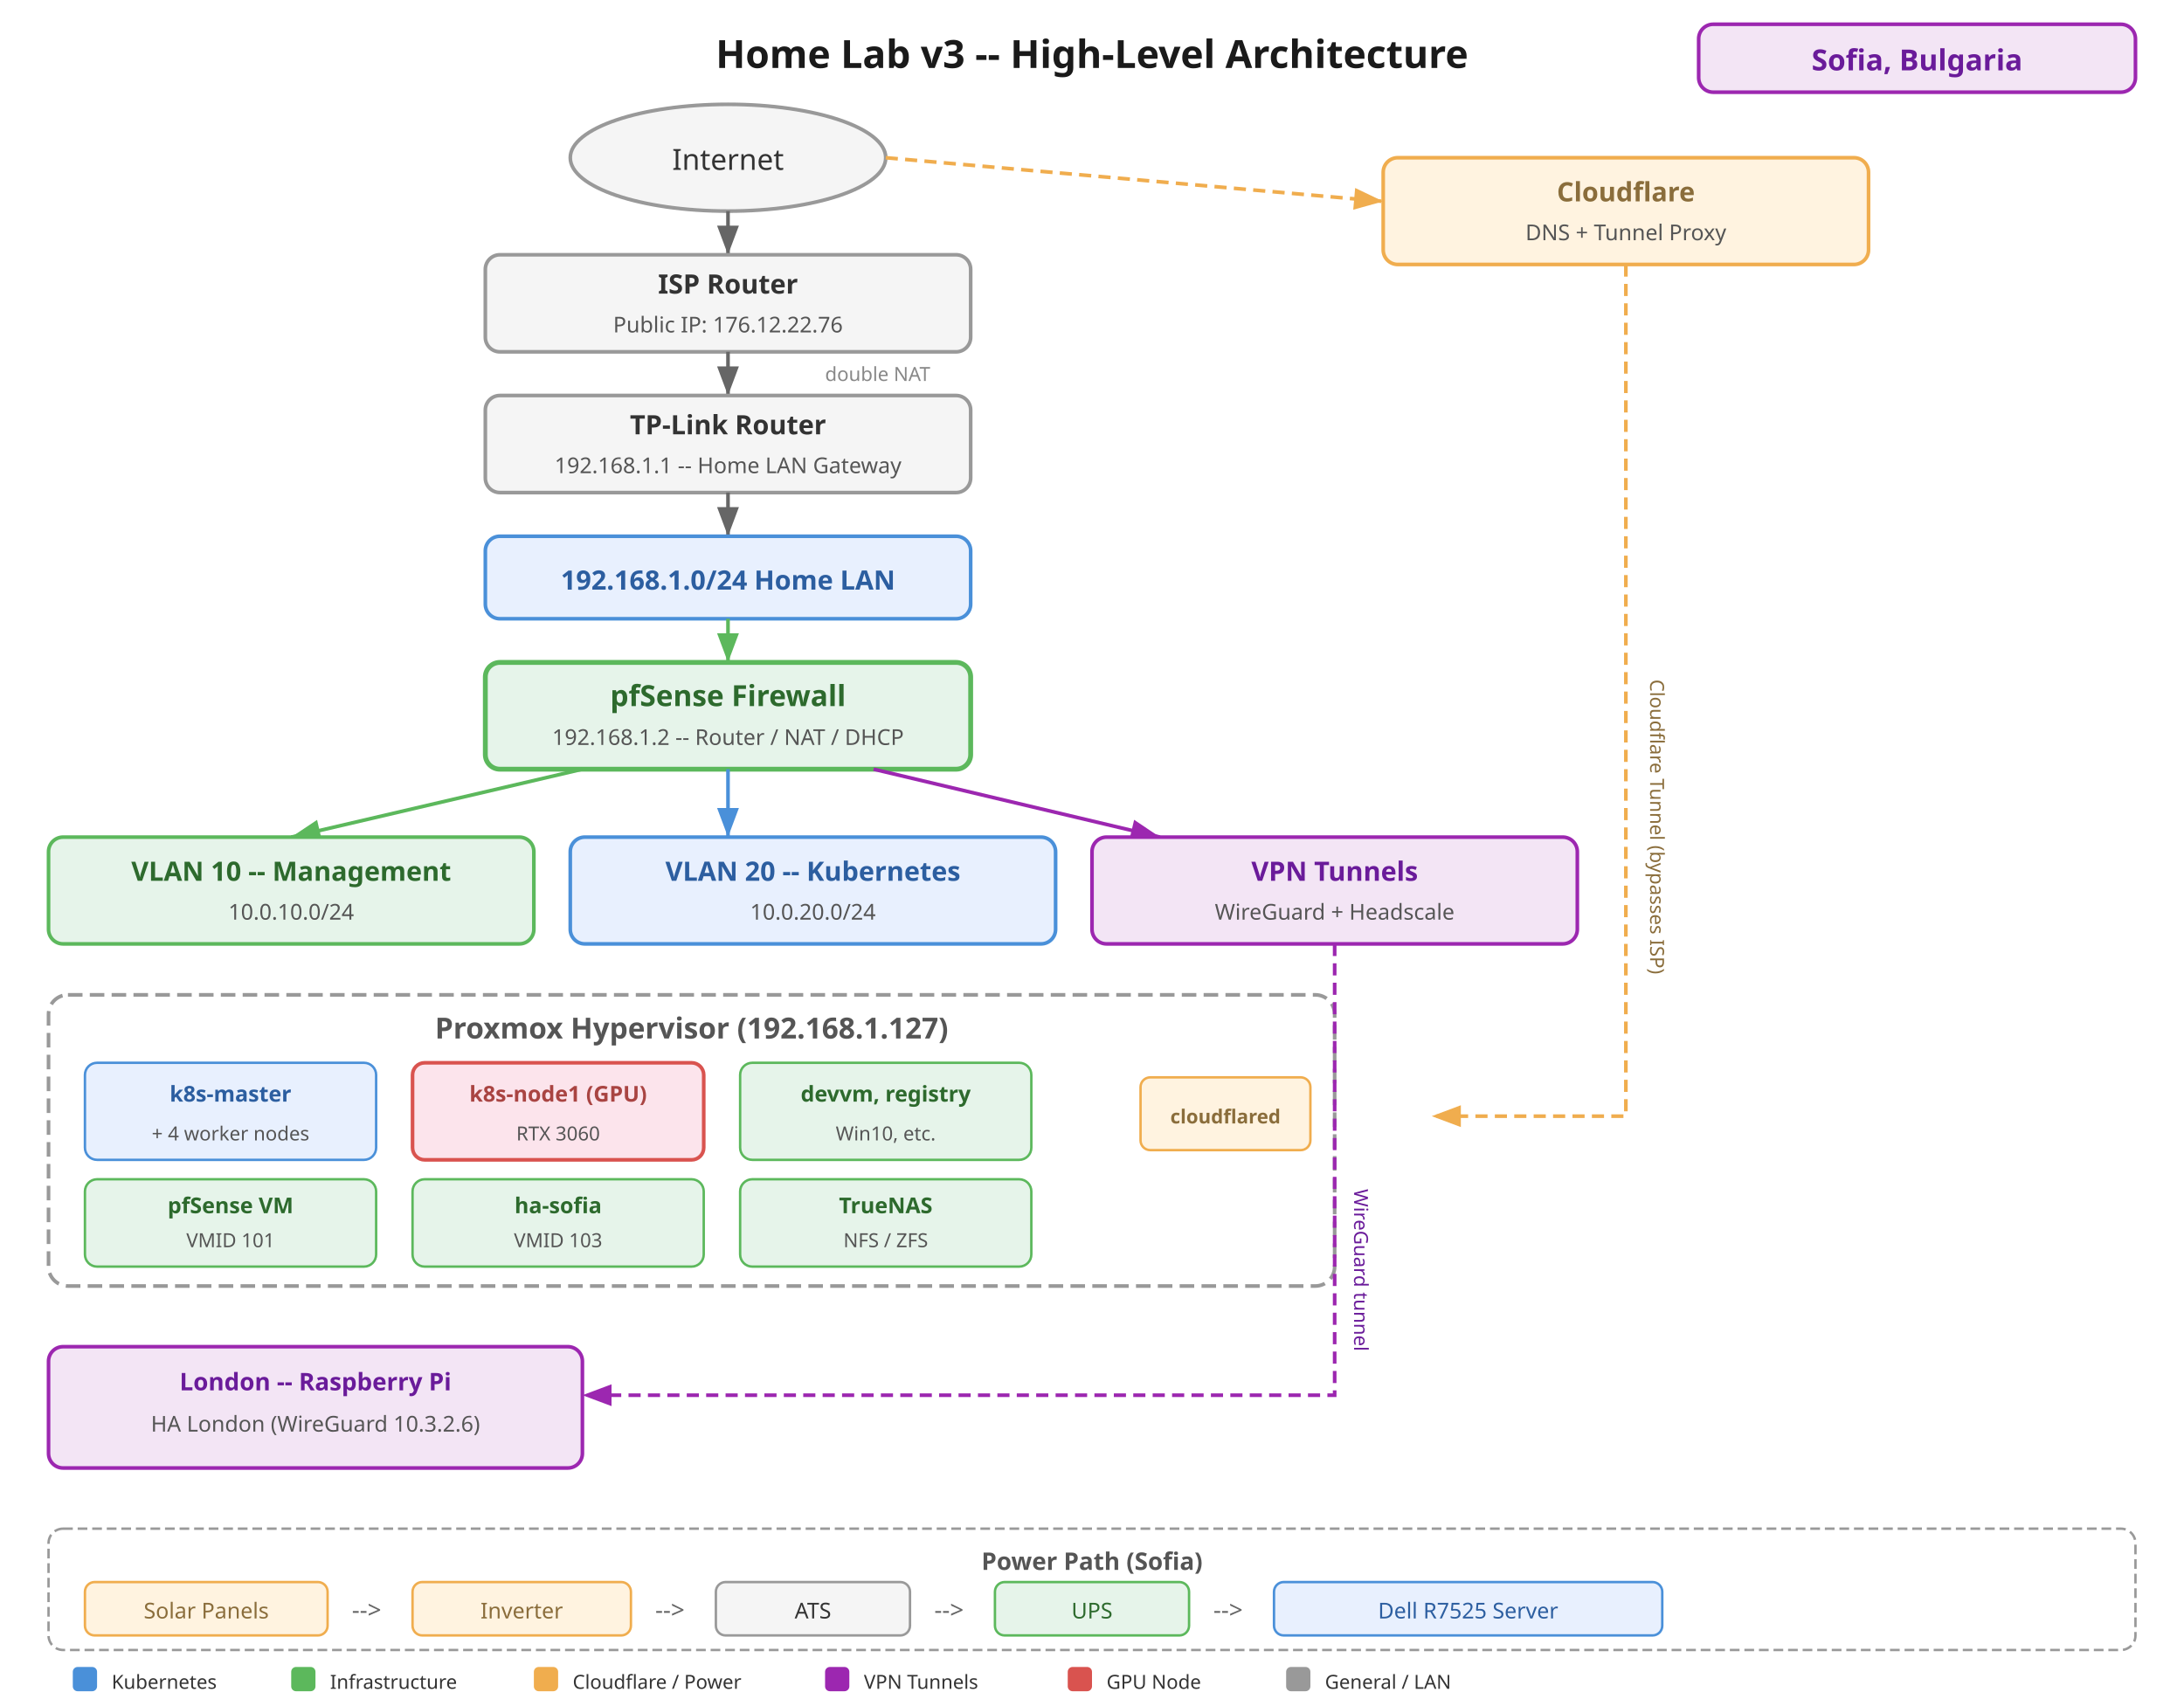
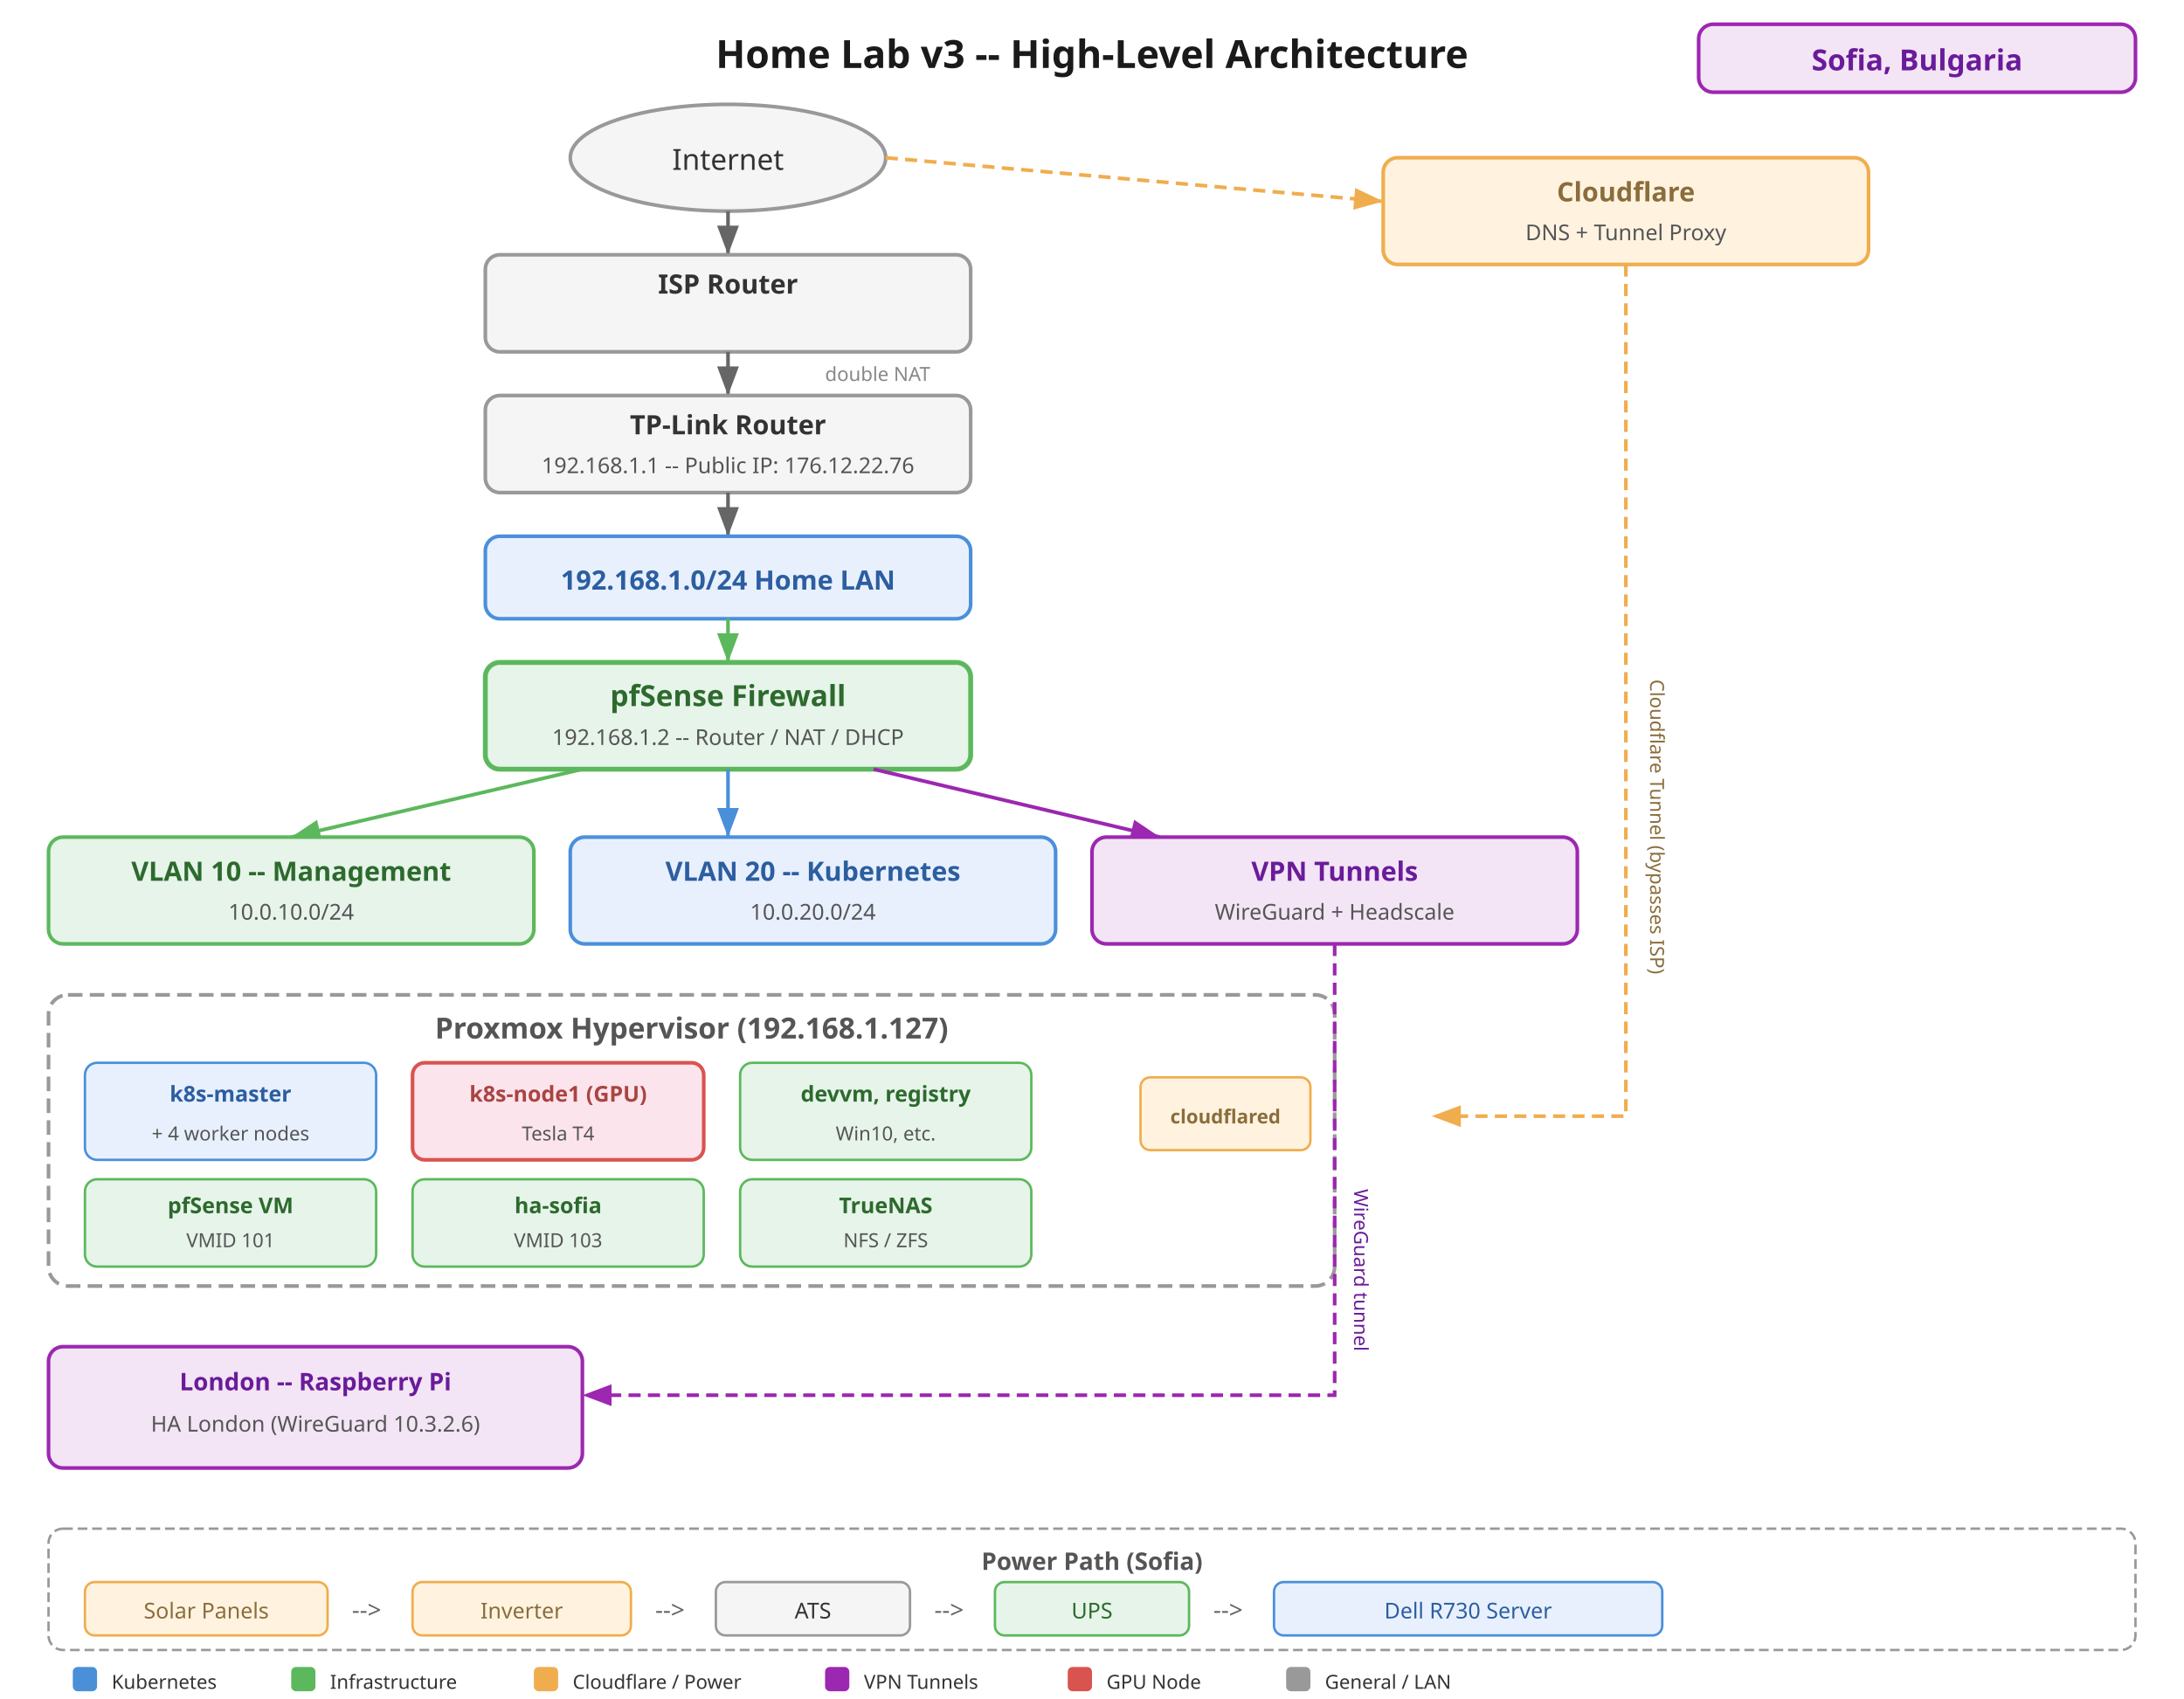
<svg xmlns="http://www.w3.org/2000/svg" viewBox="0 0 900 700" width="900" height="700" font-family="sans-serif">
  <defs>
    <marker id="arrow-gray" markerWidth="8" markerHeight="6" refX="8" refY="3" orient="auto">
      <path d="M0,0 L8,3 L0,6" fill="#666666" />
    </marker>
    <marker id="arrow-blue" markerWidth="8" markerHeight="6" refX="8" refY="3" orient="auto">
      <path d="M0,0 L8,3 L0,6" fill="#4a90d9" />
    </marker>
    <marker id="arrow-green" markerWidth="8" markerHeight="6" refX="8" refY="3" orient="auto">
      <path d="M0,0 L8,3 L0,6" fill="#5cb85c" />
    </marker>
    <marker id="arrow-orange" markerWidth="8" markerHeight="6" refX="8" refY="3" orient="auto">
      <path d="M0,0 L8,3 L0,6" fill="#f0ad4e" />
    </marker>
    <marker id="arrow-purple" markerWidth="8" markerHeight="6" refX="8" refY="3" orient="auto">
      <path d="M0,0 L8,3 L0,6" fill="#9c27b0" />
    </marker>
    <marker id="arrow-red" markerWidth="8" markerHeight="6" refX="8" refY="3" orient="auto">
      <path d="M0,0 L8,3 L0,6" fill="#d9534f" />
    </marker>
  </defs>
  <text x="450" y="28" fill="#1a1a1a" font-size="16" font-weight="bold" text-anchor="middle">Home Lab v3 -- High-Level Architecture</text>
  <rect x="700" y="10" width="180" height="28" rx="6" fill="#f3e5f5" stroke="#9c27b0" stroke-width="1.5" />
  <text x="790" y="29" fill="#6a1b9a" font-size="12" font-weight="bold" text-anchor="middle">Sofia, Bulgaria</text>
  <ellipse cx="300" cy="65" rx="65" ry="22" fill="#f5f5f5" stroke="#999999" stroke-width="1.5" />
  <text x="300" y="70" fill="#333333" font-size="12" text-anchor="middle">Internet</text>
  <line x1="300" y1="87" x2="300" y2="105" stroke="#666666" stroke-width="1.5" marker-end="url(#arrow-gray)" />
  <rect x="200" y="105" width="200" height="40" rx="6" fill="#f5f5f5" stroke="#999999" stroke-width="1.5" />
  <text x="300" y="121" fill="#333333" font-size="11" font-weight="bold" text-anchor="middle">ISP Router</text>
-   <text x="300" y="137" fill="#555555" font-size="9" text-anchor="middle">Public IP: 176.12.22.76</text>
+   <text x="300" y="137" fill="#555555" font-size="9" text-anchor="middle" />
  <line x1="300" y1="145" x2="300" y2="163" stroke="#666666" stroke-width="1.5" marker-end="url(#arrow-gray)" />
  <text x="340" y="157" fill="#888" font-size="8">double NAT</text>
  <rect x="200" y="163" width="200" height="40" rx="6" fill="#f5f5f5" stroke="#999999" stroke-width="1.5" />
  <text x="300" y="179" fill="#333333" font-size="11" font-weight="bold" text-anchor="middle">TP-Link Router</text>
-   <text x="300" y="195" fill="#555555" font-size="9" text-anchor="middle">192.168.1.1 -- Home LAN Gateway</text>
+   <text x="300" y="195" fill="#555555" font-size="9" text-anchor="middle">192.168.1.1 -- Public IP: 176.12.22.76</text>
  <line x1="300" y1="203" x2="300" y2="221" stroke="#666666" stroke-width="1.5" marker-end="url(#arrow-gray)" />
  <rect x="200" y="221" width="200" height="34" rx="6" fill="#e8f0fe" stroke="#4a90d9" stroke-width="1.5" />
  <text x="300" y="243" fill="#2c5ea0" font-size="11" font-weight="bold" text-anchor="middle">192.168.1.0/24 Home LAN</text>
  <line x1="300" y1="255" x2="300" y2="273" stroke="#5cb85c" stroke-width="1.5" marker-end="url(#arrow-green)" />
  <rect x="200" y="273" width="200" height="44" rx="6" fill="#e6f4ea" stroke="#5cb85c" stroke-width="2" />
  <text x="300" y="291" fill="#2d6a2d" font-size="12" font-weight="bold" text-anchor="middle">pfSense Firewall</text>
  <text x="300" y="307" fill="#555555" font-size="9" text-anchor="middle">192.168.1.2 -- Router / NAT / DHCP</text>
  <rect x="570" y="65" width="200" height="44" rx="6" fill="#fff3e0" stroke="#f0ad4e" stroke-width="1.5" />
  <text x="670" y="83" fill="#8a6d3b" font-size="11" font-weight="bold" text-anchor="middle">Cloudflare</text>
  <text x="670" y="99" fill="#555555" font-size="9" text-anchor="middle">DNS + Tunnel Proxy</text>
  <path d="M365,65 L570,83" fill="none" stroke="#f0ad4e" stroke-width="1.5" stroke-dasharray="5,3" marker-end="url(#arrow-orange)" />
  <path d="M670,109 L670,460 L590,460" fill="none" stroke="#f0ad4e" stroke-width="1.5" stroke-dasharray="5,3" marker-end="url(#arrow-orange)" />
  <text x="680" y="280" fill="#8a6d3b" font-size="8" transform="rotate(90,680,280)">Cloudflare Tunnel (bypasses ISP)</text>
  <line x1="240" y1="317" x2="120" y2="345" stroke="#5cb85c" stroke-width="1.5" marker-end="url(#arrow-green)" />
  <line x1="300" y1="317" x2="300" y2="345" stroke="#4a90d9" stroke-width="1.5" marker-end="url(#arrow-blue)" />
  <line x1="360" y1="317" x2="478" y2="345" stroke="#9c27b0" stroke-width="1.5" marker-end="url(#arrow-purple)" />
  <rect x="20" y="345" width="200" height="44" rx="6" fill="#e6f4ea" stroke="#5cb85c" stroke-width="1.5" />
  <text x="120" y="363" fill="#2d6a2d" font-size="11" font-weight="bold" text-anchor="middle">VLAN 10 -- Management</text>
  <text x="120" y="379" fill="#555555" font-size="9" text-anchor="middle">10.0.10.0/24</text>
  <rect x="235" y="345" width="200" height="44" rx="6" fill="#e8f0fe" stroke="#4a90d9" stroke-width="1.5" />
  <text x="335" y="363" fill="#2c5ea0" font-size="11" font-weight="bold" text-anchor="middle">VLAN 20 -- Kubernetes</text>
  <text x="335" y="379" fill="#555555" font-size="9" text-anchor="middle">10.0.20.0/24</text>
  <rect x="450" y="345" width="200" height="44" rx="6" fill="#f3e5f5" stroke="#9c27b0" stroke-width="1.5" />
  <text x="550" y="363" fill="#6a1b9a" font-size="11" font-weight="bold" text-anchor="middle">VPN Tunnels</text>
  <text x="550" y="379" fill="#555555" font-size="9" text-anchor="middle">WireGuard + Headscale</text>
  <rect x="20" y="410" width="530" height="120" rx="8" fill="none" stroke="#999999" stroke-width="1.5" stroke-dasharray="6,3" />
  <text x="285" y="428" fill="#555555" font-size="12" font-weight="bold" text-anchor="middle">Proxmox Hypervisor (192.168.1.127)</text>
  <rect x="35" y="438" width="120" height="40" rx="5" fill="#e8f0fe" stroke="#4a90d9" stroke-width="1" />
  <text x="95" y="454" fill="#2c5ea0" font-size="9" font-weight="bold" text-anchor="middle">k8s-master</text>
  <text x="95" y="470" fill="#555555" font-size="8" text-anchor="middle">+ 4 worker nodes</text>
  <rect x="170" y="438" width="120" height="40" rx="5" fill="#fce4ec" stroke="#d9534f" stroke-width="1.5" />
  <text x="230" y="454" fill="#a94442" font-size="9" font-weight="bold" text-anchor="middle">k8s-node1 (GPU)</text>
-   <text x="230" y="470" fill="#555555" font-size="8" text-anchor="middle">RTX 3060</text>
+   <text x="230" y="470" fill="#555555" font-size="8" text-anchor="middle">Tesla T4</text>
  <rect x="470" y="444" width="70" height="30" rx="4" fill="#fff3e0" stroke="#f0ad4e" stroke-width="1" />
  <text x="505" y="463" fill="#8a6d3b" font-size="8" font-weight="bold" text-anchor="middle">cloudflared</text>
  <rect x="35" y="486" width="120" height="36" rx="5" fill="#e6f4ea" stroke="#5cb85c" stroke-width="1" />
  <text x="95" y="500" fill="#2d6a2d" font-size="9" font-weight="bold" text-anchor="middle">pfSense VM</text>
  <text x="95" y="514" fill="#555555" font-size="8" text-anchor="middle">VMID 101</text>
  <rect x="170" y="486" width="120" height="36" rx="5" fill="#e6f4ea" stroke="#5cb85c" stroke-width="1" />
  <text x="230" y="500" fill="#2d6a2d" font-size="9" font-weight="bold" text-anchor="middle">ha-sofia</text>
  <text x="230" y="514" fill="#555555" font-size="8" text-anchor="middle">VMID 103</text>
  <rect x="305" y="486" width="120" height="36" rx="5" fill="#e6f4ea" stroke="#5cb85c" stroke-width="1" />
  <text x="365" y="500" fill="#2d6a2d" font-size="9" font-weight="bold" text-anchor="middle">TrueNAS</text>
  <text x="365" y="514" fill="#555555" font-size="8" text-anchor="middle">NFS / ZFS</text>
  <rect x="305" y="438" width="120" height="40" rx="5" fill="#e6f4ea" stroke="#5cb85c" stroke-width="1" />
  <text x="365" y="454" fill="#2d6a2d" font-size="9" font-weight="bold" text-anchor="middle">devvm, registry</text>
  <text x="365" y="470" fill="#555555" font-size="8" text-anchor="middle">Win10, etc.</text>
  <rect x="20" y="555" width="220" height="50" rx="6" fill="#f3e5f5" stroke="#9c27b0" stroke-width="1.5" />
  <text x="130" y="573" fill="#6a1b9a" font-size="10" font-weight="bold" text-anchor="middle">London -- Raspberry Pi</text>
  <text x="130" y="590" fill="#555555" font-size="9" text-anchor="middle">HA London (WireGuard 10.3.2.6)</text>
  <path d="M550,389 L550,575 L240,575" fill="none" stroke="#9c27b0" stroke-width="1.5" stroke-dasharray="5,3" marker-end="url(#arrow-purple)" />
  <text x="558" y="490" fill="#6a1b9a" font-size="8" transform="rotate(90,558,490)">WireGuard tunnel</text>
  <rect x="20" y="630" width="860" height="50" rx="6" fill="none" stroke="#999999" stroke-width="1" stroke-dasharray="4,2" />
  <text x="450" y="647" fill="#555555" font-size="10" font-weight="bold" text-anchor="middle">Power Path (Sofia)</text>
  <rect x="35" y="652" width="100" height="22" rx="4" fill="#fff3e0" stroke="#f0ad4e" stroke-width="1" />
  <text x="85" y="667" fill="#8a6d3b" font-size="9" text-anchor="middle">Solar Panels</text>
  <text x="145" y="667" fill="#666" font-size="10">--&gt;</text>
  <rect x="170" y="652" width="90" height="22" rx="4" fill="#fff3e0" stroke="#f0ad4e" stroke-width="1" />
  <text x="215" y="667" fill="#8a6d3b" font-size="9" text-anchor="middle">Inverter</text>
  <text x="270" y="667" fill="#666" font-size="10">--&gt;</text>
  <rect x="295" y="652" width="80" height="22" rx="4" fill="#f5f5f5" stroke="#999999" stroke-width="1" />
  <text x="335" y="667" fill="#333" font-size="9" text-anchor="middle">ATS</text>
  <text x="385" y="667" fill="#666" font-size="10">--&gt;</text>
  <rect x="410" y="652" width="80" height="22" rx="4" fill="#e6f4ea" stroke="#5cb85c" stroke-width="1" />
  <text x="450" y="667" fill="#2d6a2d" font-size="9" text-anchor="middle">UPS</text>
  <text x="500" y="667" fill="#666" font-size="10">--&gt;</text>
  <rect x="525" y="652" width="160" height="22" rx="4" fill="#e8f0fe" stroke="#4a90d9" stroke-width="1" />
-   <text x="605" y="667" fill="#2c5ea0" font-size="9" text-anchor="middle">Dell R7525 Server</text>
+   <text x="605" y="667" fill="#2c5ea0" font-size="9" text-anchor="middle">Dell R730 Server</text>
  <rect x="30" y="687" width="10" height="10" rx="2" fill="#4a90d9" />
  <text x="46" y="696" fill="#333333" font-size="8">Kubernetes</text>
  <rect x="120" y="687" width="10" height="10" rx="2" fill="#5cb85c" />
  <text x="136" y="696" fill="#333333" font-size="8">Infrastructure</text>
  <rect x="220" y="687" width="10" height="10" rx="2" fill="#f0ad4e" />
  <text x="236" y="696" fill="#333333" font-size="8">Cloudflare / Power</text>
  <rect x="340" y="687" width="10" height="10" rx="2" fill="#9c27b0" />
  <text x="356" y="696" fill="#333333" font-size="8">VPN Tunnels</text>
  <rect x="440" y="687" width="10" height="10" rx="2" fill="#d9534f" />
  <text x="456" y="696" fill="#333333" font-size="8">GPU Node</text>
  <rect x="530" y="687" width="10" height="10" rx="2" fill="#999999" />
  <text x="546" y="696" fill="#333333" font-size="8">General / LAN</text>
</svg>
